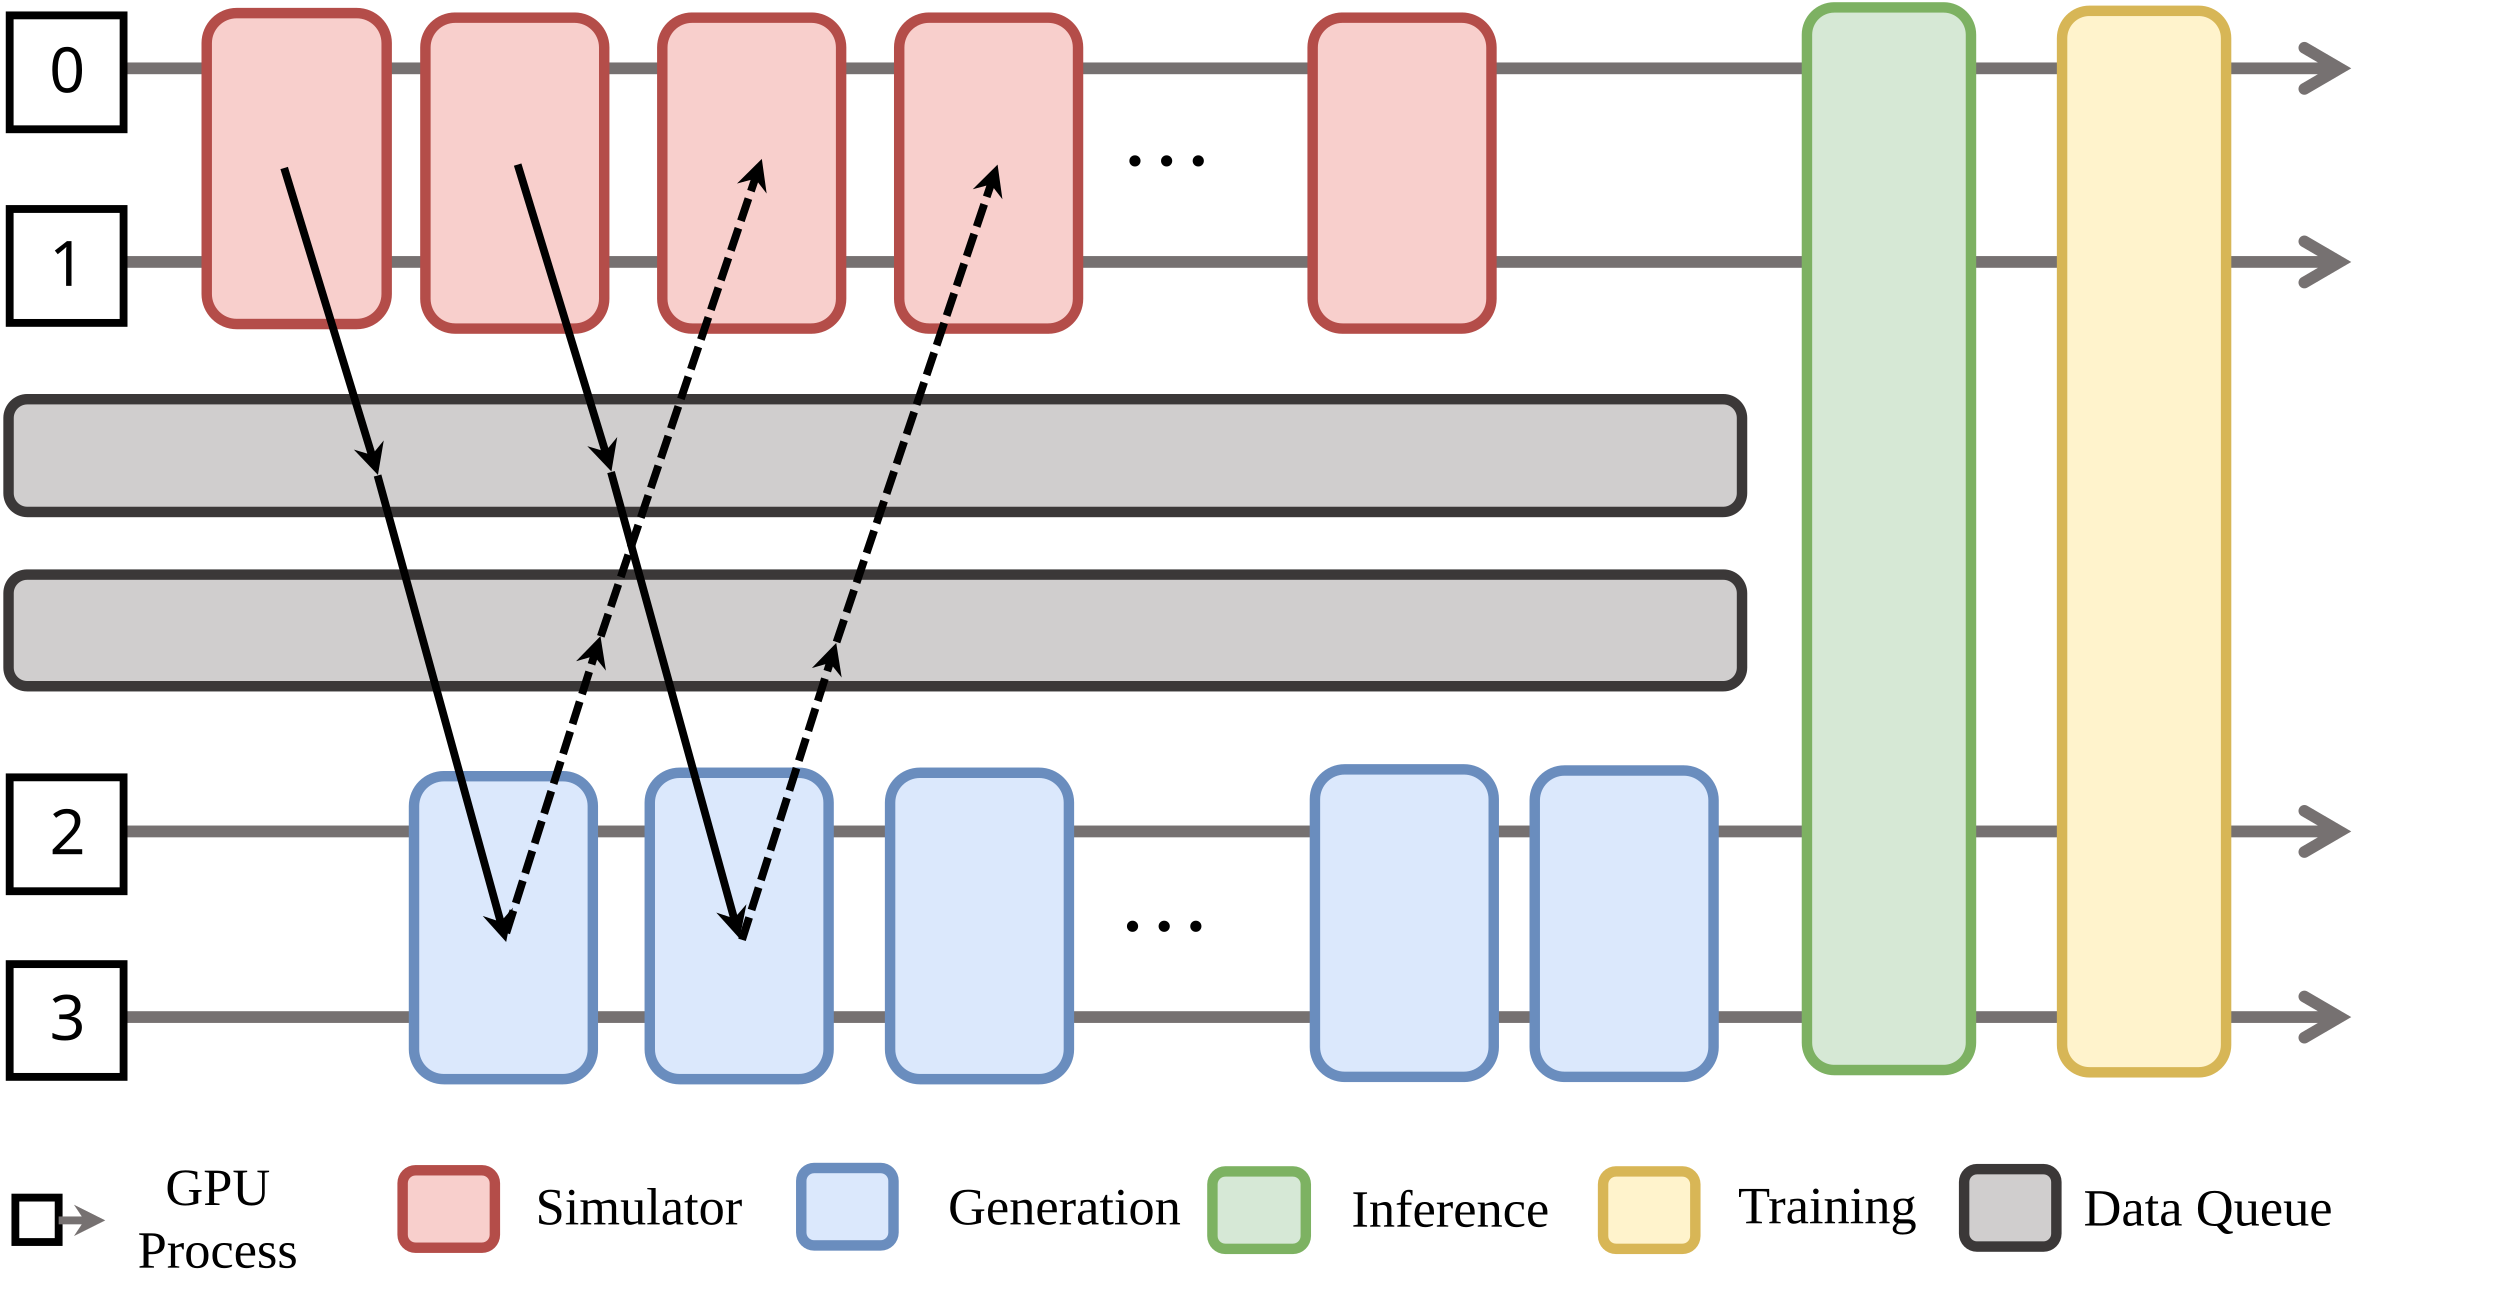
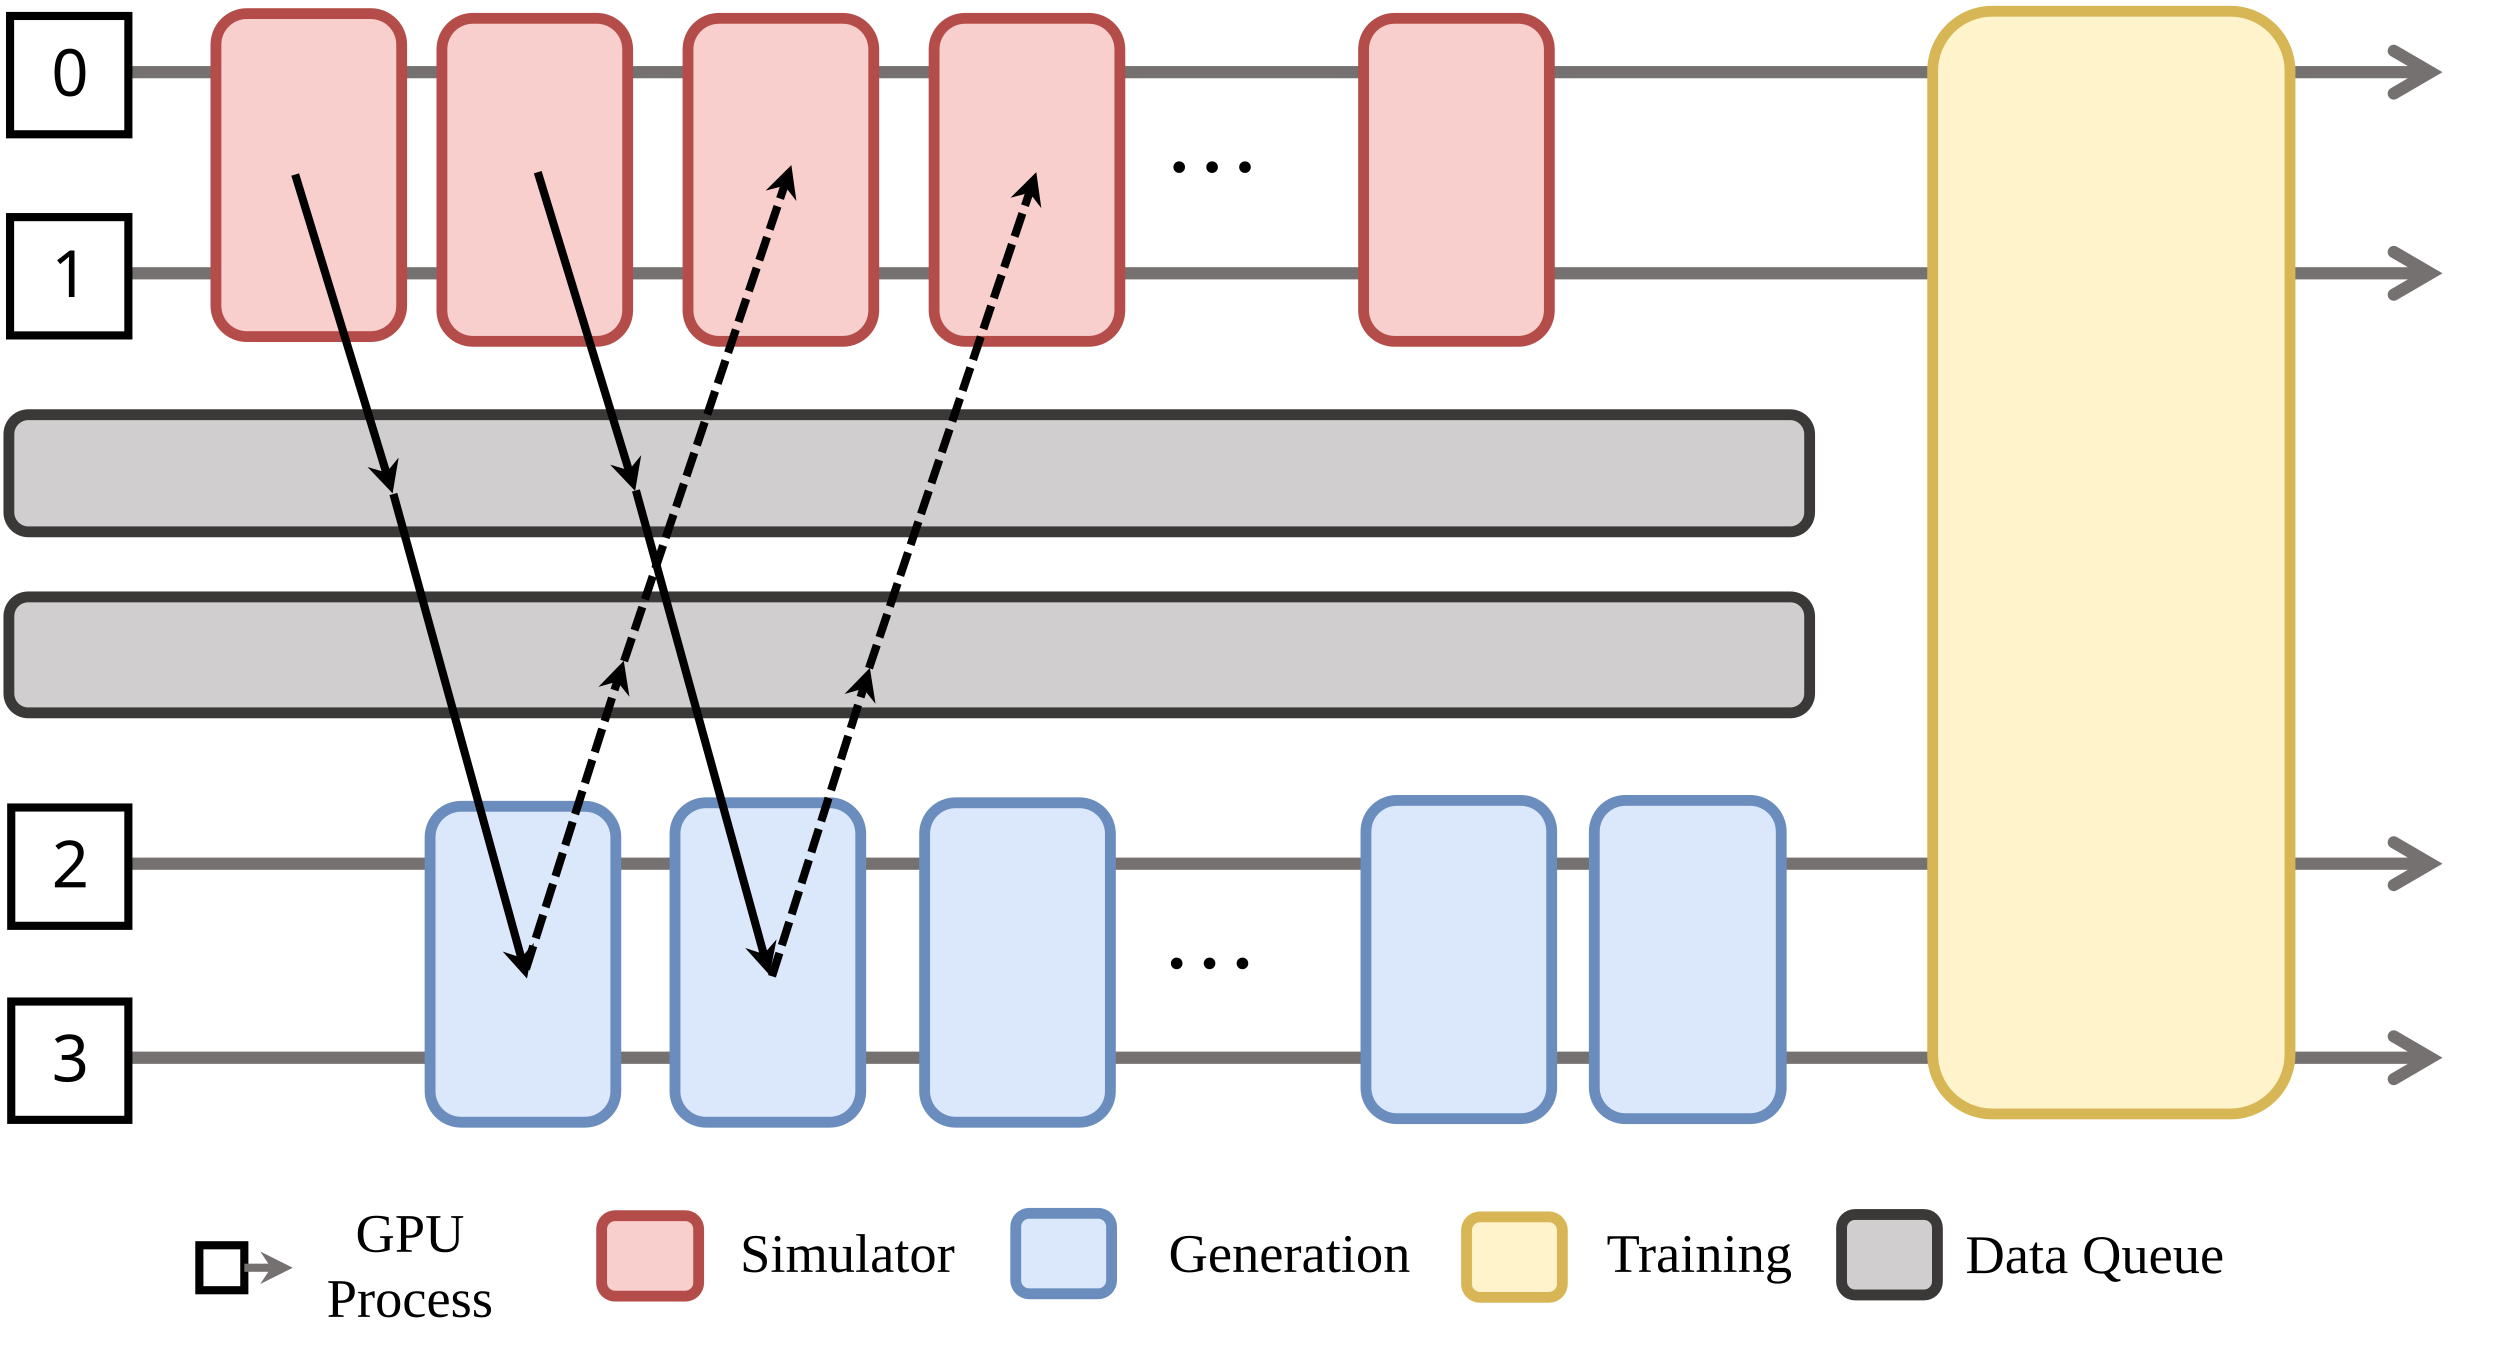
- <svg xmlns="http://www.w3.org/2000/svg" width="2195" height="1155" xml:space="preserve" overflow="hidden">
-   <g transform="translate(-559 -646)">
+ <svg xmlns="http://www.w3.org/2000/svg" width="2113" height="1155" xml:space="preserve" overflow="hidden">
+   <g transform="translate(-788 -1310)">
    <g>
-       <path d="M2283.5 1683.83C2283.5 1677.57 2288.57 1672.5 2294.83 1672.5L2353.17 1672.5C2359.43 1672.5 2364.5 1677.57 2364.5 1683.83L2364.5 1729.17C2364.5 1735.43 2359.43 1740.5 2353.17 1740.5L2294.83 1740.5C2288.57 1740.5 2283.5 1735.43 2283.5 1729.17Z" stroke="#3B3838" stroke-width="9.167" stroke-linecap="butt" stroke-linejoin="miter" stroke-miterlimit="8" stroke-opacity="1" fill="#D0CECE" fill-rule="evenodd" fill-opacity="1" />
-       <text fill="#000000" fill-opacity="1" font-family="Times New Roman,Times New Roman_MSFontService,sans-serif" font-style="normal" font-variant="normal" font-weight="400" font-stretch="normal" font-size="46" text-anchor="start" direction="ltr" writing-mode="lr-tb" unicode-bidi="normal" text-decoration="none" transform="matrix(1 0 0 1 2388.37 1722)">Data</text>
-       <text fill="#000000" fill-opacity="1" font-family="Times New Roman,Times New Roman_MSFontService,sans-serif" font-style="normal" font-variant="normal" font-weight="400" font-stretch="normal" font-size="46" text-anchor="start" direction="ltr" writing-mode="lr-tb" unicode-bidi="normal" text-decoration="none" transform="matrix(1 0 0 1 2486.91 1722)">Queue</text>
-       <path d="M667 700.844 2613.16 700.844 2613.16 711.157 667 711.156ZM2584.83 683.5 2623.4 706 2584.83 728.501C2582.37 729.936 2579.21 729.105 2577.78 726.645 2576.34 724.186 2577.17 721.028 2579.63 719.593L2610.57 701.547 2610.57 710.454 2579.63 692.407C2577.17 690.973 2576.34 687.815 2577.78 685.355 2579.21 682.896 2582.37 682.065 2584.83 683.5Z" fill="#767171" fill-rule="nonzero" fill-opacity="1" />
-       <path d="M667 870.844 2613.16 870.844 2613.16 881.156 667 881.156ZM2584.83 853.5 2623.4 876 2584.83 898.501C2582.37 899.936 2579.21 899.105 2577.78 896.645 2576.34 894.185 2577.17 891.028 2579.63 889.593L2610.57 871.546 2610.57 880.454 2579.63 862.407C2577.17 860.972 2576.34 857.815 2577.78 855.355 2579.21 852.895 2582.37 852.065 2584.83 853.5Z" fill="#767171" fill-rule="nonzero" fill-opacity="1" />
-       <path d="M667 1370.84 2613.16 1370.84 2613.16 1381.16 667 1381.16ZM2584.83 1353.5 2623.4 1376 2584.83 1398.5C2582.37 1399.94 2579.21 1399.11 2577.78 1396.65 2576.34 1394.19 2577.17 1391.03 2579.63 1389.59L2610.57 1371.55 2610.57 1380.45 2579.63 1362.41C2577.17 1360.97 2576.34 1357.82 2577.78 1355.36 2579.21 1352.9 2582.37 1352.06 2584.83 1353.5Z" fill="#767171" fill-rule="nonzero" fill-opacity="1" />
-       <path d="M667 1533.84 2613.16 1533.84 2613.16 1544.16 667 1544.16ZM2584.83 1516.5 2623.4 1539 2584.83 1561.5C2582.37 1562.94 2579.21 1562.11 2577.78 1559.65 2576.34 1557.19 2577.17 1554.03 2579.63 1552.59L2610.57 1534.55 2610.57 1543.45 2579.63 1525.41C2577.17 1523.97 2576.34 1520.82 2577.78 1518.36 2579.21 1515.9 2582.37 1515.06 2584.83 1516.5Z" fill="#767171" fill-rule="nonzero" fill-opacity="1" />
-       <path d="M740.5 683.834C740.5 669.29 752.29 657.5 766.834 657.5L872.166 657.5C886.71 657.5 898.5 669.29 898.5 683.834L898.5 904.166C898.5 918.71 886.71 930.5 872.166 930.5L766.834 930.5C752.29 930.5 740.5 918.71 740.5 904.166Z" stroke="#B44D49" stroke-width="9.167" stroke-linecap="butt" stroke-linejoin="miter" stroke-miterlimit="8" stroke-opacity="1" fill="#F8CFCC" fill-rule="evenodd" fill-opacity="1" />
-       <path d="M922.5 1353.67C922.5 1339.22 934.216 1327.5 948.667 1327.5L1053.33 1327.5C1067.78 1327.5 1079.5 1339.22 1079.5 1353.67L1079.5 1567.33C1079.5 1581.78 1067.78 1593.5 1053.33 1593.5L948.667 1593.5C934.216 1593.5 922.5 1581.78 922.5 1567.33Z" stroke="#6A8DBE" stroke-width="9.167" stroke-linecap="butt" stroke-linejoin="miter" stroke-miterlimit="8" stroke-opacity="1" fill="#DBE8FC" fill-rule="evenodd" fill-opacity="1" />
-       <path d="M932.5 687.667C932.5 673.215 944.216 661.5 958.667 661.5L1063.33 661.5C1077.78 661.5 1089.5 673.215 1089.5 687.667L1089.5 908.333C1089.5 922.785 1077.78 934.5 1063.33 934.5L958.667 934.5C944.216 934.5 932.5 922.785 932.5 908.333Z" stroke="#B44D49" stroke-width="9.167" stroke-linecap="butt" stroke-linejoin="miter" stroke-miterlimit="8" stroke-opacity="1" fill="#F8CFCC" fill-rule="evenodd" fill-opacity="1" />
-       <path d="M1129.5 1350.67C1129.5 1336.22 1141.22 1324.5 1155.67 1324.5L1260.33 1324.5C1274.78 1324.5 1286.5 1336.22 1286.5 1350.67L1286.5 1567.33C1286.5 1581.78 1274.78 1593.5 1260.33 1593.5L1155.67 1593.5C1141.22 1593.5 1129.5 1581.78 1129.5 1567.33Z" stroke="#6A8DBE" stroke-width="9.167" stroke-linecap="butt" stroke-linejoin="miter" stroke-miterlimit="8" stroke-opacity="1" fill="#DBE8FC" fill-rule="evenodd" fill-opacity="1" />
-       <text fill="#000000" fill-opacity="1" font-family="Times New Roman,Times New Roman_MSFontService,sans-serif" font-style="normal" font-variant="normal" font-weight="400" font-stretch="normal" font-size="83" text-anchor="start" direction="ltr" writing-mode="lr-tb" unicode-bidi="normal" text-decoration="none" transform="matrix(1 0 0 1 1541.79 791)">…</text>
-       <text fill="#000000" fill-opacity="1" font-family="Times New Roman,Times New Roman_MSFontService,sans-serif" font-style="normal" font-variant="normal" font-weight="400" font-stretch="normal" font-size="83" text-anchor="start" direction="ltr" writing-mode="lr-tb" unicode-bidi="normal" text-decoration="none" transform="matrix(1 0 0 1 1539.66 1463)">…</text>
-       <path d="M2145.5 676.503C2145.5 663.247 2156.25 652.5 2169.5 652.5L2265.52 652.5C2278.77 652.5 2289.52 663.247 2289.52 676.503L2289.52 1561.5C2289.52 1574.75 2278.77 1585.5 2265.52 1585.5L2169.5 1585.5C2156.25 1585.5 2145.5 1574.75 2145.5 1561.5Z" stroke="#7DB162" stroke-width="9.167" stroke-linecap="butt" stroke-linejoin="miter" stroke-miterlimit="8" stroke-opacity="1" fill="#D6E8D5" fill-rule="evenodd" fill-opacity="1" />
-       <path d="M2369.5 679.5C2369.5 666.245 2380.25 655.5 2393.5 655.5L2489.5 655.5C2502.75 655.5 2513.5 666.245 2513.5 679.5L2513.5 1563.5C2513.5 1576.75 2502.75 1587.5 2489.5 1587.5L2393.5 1587.5C2380.25 1587.5 2369.5 1576.75 2369.5 1563.5Z" stroke="#D7B656" stroke-width="9.167" stroke-linecap="butt" stroke-linejoin="miter" stroke-miterlimit="8" stroke-opacity="1" fill="#FFF3CC" fill-rule="evenodd" fill-opacity="1" />
-       <path d="M566.5 1013C566.5 1003.89 573.887 996.5 583 996.5L2072 996.5C2081.11 996.5 2088.5 1003.89 2088.5 1013L2088.5 1079C2088.5 1088.11 2081.11 1095.5 2072 1095.5L583 1095.5C573.887 1095.5 566.5 1088.11 566.5 1079Z" stroke="#3B3838" stroke-width="9.167" stroke-linecap="butt" stroke-linejoin="miter" stroke-miterlimit="8" stroke-opacity="1" fill="#D0CECE" fill-rule="evenodd" fill-opacity="1" />
-       <path d="M566.5 1166.83C566.5 1157.81 573.813 1150.5 582.834 1150.5L2072.17 1150.5C2081.19 1150.5 2088.5 1157.81 2088.5 1166.83L2088.5 1232.17C2088.5 1241.19 2081.19 1248.5 2072.17 1248.5L582.834 1248.5C573.813 1248.5 566.5 1241.19 566.5 1232.17Z" stroke="#3B3838" stroke-width="9.167" stroke-linecap="butt" stroke-linejoin="miter" stroke-miterlimit="8" stroke-opacity="1" fill="#D0CECE" fill-rule="evenodd" fill-opacity="1" />
-       <path d="M1140.5 687.667C1140.5 673.215 1152.22 661.5 1166.67 661.5L1271.33 661.5C1285.78 661.5 1297.5 673.215 1297.5 687.667L1297.5 908.333C1297.5 922.785 1285.78 934.5 1271.33 934.5L1166.67 934.5C1152.22 934.5 1140.5 922.785 1140.5 908.333Z" stroke="#B44D49" stroke-width="9.167" stroke-linecap="butt" stroke-linejoin="miter" stroke-miterlimit="8" stroke-opacity="1" fill="#F8CFCC" fill-rule="evenodd" fill-opacity="1" />
-       <path d="M1348.5 687.667C1348.5 673.215 1360.22 661.5 1374.67 661.5L1479.33 661.5C1493.78 661.5 1505.5 673.215 1505.5 687.667L1505.5 908.333C1505.5 922.785 1493.78 934.5 1479.33 934.5L1374.67 934.5C1360.22 934.5 1348.5 922.785 1348.5 908.333Z" stroke="#B44D49" stroke-width="9.167" stroke-linecap="butt" stroke-linejoin="miter" stroke-miterlimit="8" stroke-opacity="1" fill="#F8CFCC" fill-rule="evenodd" fill-opacity="1" />
-       <path d="M1340.5 1350.67C1340.5 1336.22 1352.22 1324.5 1366.67 1324.5L1471.33 1324.5C1485.78 1324.5 1497.5 1336.22 1497.5 1350.67L1497.5 1567.33C1497.5 1581.78 1485.78 1593.5 1471.33 1593.5L1366.67 1593.5C1352.22 1593.5 1340.5 1581.78 1340.5 1567.33Z" stroke="#6A8DBE" stroke-width="9.167" stroke-linecap="butt" stroke-linejoin="miter" stroke-miterlimit="8" stroke-opacity="1" fill="#DBE8FC" fill-rule="evenodd" fill-opacity="1" />
-       <path d="M811.788 792.496 888.761 1044.47 882.186 1046.48 805.212 794.504ZM885.474 1045.48 895.946 1032.69 890.83 1063.01 869.646 1040.73Z" fill="#000000" fill-rule="nonzero" fill-opacity="1" />
-       <path d="M893.814 1062.59 1001.85 1454.5 995.227 1456.33 887.186 1064.41ZM998.54 1455.41 1009.36 1442.92 1003.41 1473.08 982.848 1450.23Z" fill="#000000" fill-rule="nonzero" fill-opacity="1" />
-       <path d="M3.277-1.04 9.514 18.62 2.961 20.699-3.277 1.04ZM11.593 25.173 17.83 44.832 11.277 46.911 5.04 27.252ZM19.909 51.385 26.147 71.044 19.593 73.124 13.356 53.464ZM28.226 77.597 34.463 97.257 27.91 99.336 21.673 79.677ZM36.542 103.81 42.779 123.469 36.226 125.548 29.989 105.889ZM44.858 130.022 51.096 149.681 44.543 151.761 38.305 132.101ZM53.175 156.235 59.412 175.894 52.859 177.973 46.622 158.314ZM61.491 182.447 67.729 202.106 61.175 204.185 54.938 184.526ZM69.808 208.659 76.045 228.319 69.492 230.398 63.255 210.738ZM78.124 234.872 80.44 242.172 73.887 244.251 71.571 236.951ZM77.164 243.211 87.498 230.315 82.708 260.686 61.285 238.632Z" fill="#000000" fill-rule="nonzero" fill-opacity="1" transform="matrix(1 0 0 -1 1003.5 1465.19)" />
-       <path d="M3.257-1.098 9.848 18.445 3.334 20.642-3.257 1.098ZM12.045 24.96 18.636 44.503 12.122 46.7 5.531 27.157ZM20.833 51.018 27.424 70.561 20.91 72.758 14.319 53.215ZM29.621 77.076 36.212 96.619 29.698 98.816 23.107 79.273ZM38.409 103.134 45 122.677 38.486 124.874 31.895 105.331ZM47.197 129.192 53.788 148.735 47.273 150.932 40.682 131.389ZM55.985 155.25 62.576 174.793 56.061 176.99 49.471 157.447ZM64.773 181.308 71.364 200.851 64.849 203.048 58.258 183.505ZM73.561 207.366 80.152 226.909 73.637 229.106 67.046 209.563ZM82.349 233.424 88.94 252.968 82.425 255.164 75.834 235.621ZM91.137 259.482 97.728 279.026 91.213 281.223 84.622 261.679ZM99.925 285.54 106.516 305.084 100.001 307.281 93.41 287.737ZM108.713 311.598 115.304 331.142 108.789 333.339 102.198 313.795ZM117.501 337.656 124.092 357.2 117.577 359.397 110.986 339.853ZM126.289 363.714 132.88 383.258 126.365 385.455 119.774 365.911ZM135.077 389.772 138.78 400.753 132.265 402.95 128.562 391.969ZM135.523 401.852 145.622 388.772 141.381 419.224 119.564 397.56Z" fill="#000000" fill-rule="nonzero" fill-opacity="1" transform="matrix(1 0 0 -1 1086.5 1204.72)" />
-       <path d="M1711.5 687.667C1711.5 673.215 1723.22 661.5 1737.67 661.5L1842.33 661.5C1856.78 661.5 1868.5 673.215 1868.5 687.667L1868.5 908.333C1868.5 922.785 1856.78 934.5 1842.33 934.5L1737.67 934.5C1723.22 934.5 1711.5 922.785 1711.5 908.333Z" stroke="#B44D49" stroke-width="9.167" stroke-linecap="butt" stroke-linejoin="miter" stroke-miterlimit="8" stroke-opacity="1" fill="#F8CFCC" fill-rule="evenodd" fill-opacity="1" />
-       <path d="M1906.5 1348.67C1906.5 1334.22 1918.22 1322.5 1932.67 1322.5L2037.33 1322.5C2051.78 1322.5 2063.5 1334.22 2063.5 1348.67L2063.5 1565.33C2063.5 1579.78 2051.78 1591.5 2037.33 1591.5L1932.67 1591.5C1918.22 1591.5 1906.5 1579.78 1906.5 1565.33Z" stroke="#6A8DBE" stroke-width="9.167" stroke-linecap="butt" stroke-linejoin="miter" stroke-miterlimit="8" stroke-opacity="1" fill="#DBE8FC" fill-rule="evenodd" fill-opacity="1" />
-       <path d="M1713.5 1347.67C1713.5 1333.22 1725.22 1321.5 1739.67 1321.5L1844.33 1321.5C1858.78 1321.5 1870.5 1333.22 1870.5 1347.67L1870.5 1565.33C1870.5 1579.78 1858.78 1591.5 1844.33 1591.5L1739.67 1591.5C1725.22 1591.5 1713.5 1579.78 1713.5 1565.33Z" stroke="#6A8DBE" stroke-width="9.167" stroke-linecap="butt" stroke-linejoin="miter" stroke-miterlimit="8" stroke-opacity="1" fill="#DBE8FC" fill-rule="evenodd" fill-opacity="1" />
-       <rect x="567.5" y="659.5" width="100" height="100" stroke="#000000" stroke-width="6.875" stroke-linecap="butt" stroke-linejoin="miter" stroke-miterlimit="8" stroke-opacity="1" fill="none" />
-       <text fill="#000000" fill-opacity="1" font-family="DengXian,DengXian_MSFontService,sans-serif" font-style="normal" font-variant="normal" font-weight="400" font-stretch="normal" font-size="55" text-anchor="start" direction="ltr" writing-mode="lr-tb" unicode-bidi="normal" text-decoration="none" transform="matrix(1 0 0 1 602.252 727)">0</text>
-       <rect x="567.5" y="829.5" width="100" height="100" stroke="#000000" stroke-width="6.875" stroke-linecap="butt" stroke-linejoin="miter" stroke-miterlimit="8" stroke-opacity="1" fill="none" />
-       <text fill="#000000" fill-opacity="1" font-family="DengXian,DengXian_MSFontService,sans-serif" font-style="normal" font-variant="normal" font-weight="400" font-stretch="normal" font-size="55" text-anchor="start" direction="ltr" writing-mode="lr-tb" unicode-bidi="normal" text-decoration="none" transform="matrix(1 0 0 1 602.252 897)">1</text>
-       <rect x="567.5" y="1328.5" width="100" height="100" stroke="#000000" stroke-width="6.875" stroke-linecap="butt" stroke-linejoin="miter" stroke-miterlimit="8" stroke-opacity="1" fill="none" />
-       <text fill="#000000" fill-opacity="1" font-family="DengXian,DengXian_MSFontService,sans-serif" font-style="normal" font-variant="normal" font-weight="400" font-stretch="normal" font-size="55" text-anchor="start" direction="ltr" writing-mode="lr-tb" unicode-bidi="normal" text-decoration="none" transform="matrix(1 0 0 1 602.577 1396)">2</text>
-       <rect x="567.5" y="1492.5" width="100" height="99" stroke="#000000" stroke-width="6.875" stroke-linecap="butt" stroke-linejoin="miter" stroke-miterlimit="8" stroke-opacity="1" fill="none" />
-       <text fill="#000000" fill-opacity="1" font-family="DengXian,DengXian_MSFontService,sans-serif" font-style="normal" font-variant="normal" font-weight="400" font-stretch="normal" font-size="55" text-anchor="start" direction="ltr" writing-mode="lr-tb" unicode-bidi="normal" text-decoration="none" transform="matrix(1 0 0 1 602.577 1559)">3</text>
-       <path d="M1016.79 789.496 1093.76 1041.47 1087.19 1043.48 1010.21 791.504ZM1090.47 1042.48 1100.95 1029.69 1095.83 1060.01 1074.65 1037.73Z" fill="#000000" fill-rule="nonzero" fill-opacity="1" />
-       <path d="M1098.81 1059.59 1206.85 1451.5 1200.23 1453.33 1092.19 1061.41ZM1203.54 1452.41 1214.36 1439.92 1208.41 1470.08 1187.85 1447.23Z" fill="#000000" fill-rule="nonzero" fill-opacity="1" />
-       <path d="M3.277-1.04 9.514 18.62 2.961 20.699-3.277 1.04ZM11.593 25.173 17.83 44.832 11.277 46.911 5.04 27.252ZM19.909 51.385 26.147 71.044 19.593 73.124 13.356 53.464ZM28.226 77.597 34.463 97.257 27.91 99.336 21.673 79.677ZM36.542 103.81 42.779 123.469 36.226 125.548 29.989 105.889ZM44.858 130.022 51.096 149.681 44.543 151.761 38.305 132.101ZM53.175 156.235 59.412 175.894 52.859 177.973 46.622 158.314ZM61.491 182.447 67.729 202.106 61.175 204.185 54.938 184.526ZM69.808 208.659 76.045 228.319 69.492 230.398 63.255 210.738ZM78.124 234.872 80.44 242.172 73.887 244.251 71.571 236.951ZM77.164 243.211 87.498 230.315 82.708 260.686 61.285 238.632Z" fill="#000000" fill-rule="nonzero" fill-opacity="1" transform="matrix(1 0 0 -1 1210.5 1471.19)" />
-       <path d="M3.257-1.098 9.848 18.445 3.334 20.642-3.257 1.098ZM12.045 24.96 18.636 44.503 12.122 46.7 5.531 27.157ZM20.833 51.018 27.424 70.561 20.91 72.758 14.319 53.215ZM29.621 77.076 36.212 96.619 29.698 98.816 23.107 79.273ZM38.409 103.134 45 122.677 38.486 124.874 31.895 105.331ZM47.197 129.192 53.788 148.735 47.273 150.932 40.682 131.389ZM55.985 155.25 62.576 174.793 56.061 176.99 49.471 157.447ZM64.773 181.308 71.364 200.851 64.849 203.048 58.258 183.505ZM73.561 207.366 80.152 226.909 73.637 229.106 67.046 209.563ZM82.349 233.424 88.94 252.968 82.425 255.164 75.834 235.621ZM91.137 259.482 97.728 279.026 91.213 281.223 84.622 261.679ZM99.925 285.54 106.516 305.084 100.001 307.281 93.41 287.737ZM108.713 311.598 115.304 331.142 108.789 333.339 102.198 313.795ZM117.501 337.656 124.092 357.2 117.577 359.397 110.986 339.853ZM126.289 363.714 132.88 383.258 126.365 385.455 119.774 365.911ZM135.077 389.772 138.78 400.753 132.265 402.95 128.562 391.969ZM135.523 401.852 145.622 388.772 141.381 419.224 119.564 397.56Z" fill="#000000" fill-rule="nonzero" fill-opacity="1" transform="matrix(1 0 0 -1 1293.5 1209.72)" />
-       <path d="M912.5 1684.83C912.5 1678.57 917.574 1673.5 923.834 1673.5L982.166 1673.5C988.426 1673.5 993.5 1678.57 993.5 1684.83L993.5 1730.17C993.5 1736.43 988.426 1741.5 982.166 1741.5L923.834 1741.5C917.574 1741.5 912.5 1736.43 912.5 1730.17Z" stroke="#B44D49" stroke-width="9.167" stroke-linecap="butt" stroke-linejoin="miter" stroke-miterlimit="8" stroke-opacity="1" fill="#F8CFCC" fill-rule="evenodd" fill-opacity="1" />
-       <rect x="572.5" y="1697.5" width="38" height="39" stroke="#000000" stroke-width="6.875" stroke-linecap="butt" stroke-linejoin="miter" stroke-miterlimit="8" stroke-opacity="1" fill="none" />
-       <path d="M610.5 1714.06 633.089 1714.06 633.089 1720.94 610.5 1720.94ZM633.089 1717.5 623.922 1703.75 651.422 1717.5 623.922 1731.25Z" fill="#767171" fill-rule="nonzero" fill-opacity="1" />
-       <text fill="#000000" fill-opacity="1" font-family="Times New Roman,Times New Roman_MSFontService,sans-serif" font-style="normal" font-variant="normal" font-weight="400" font-stretch="normal" font-size="46" text-anchor="start" direction="ltr" writing-mode="lr-tb" unicode-bidi="normal" text-decoration="none" transform="matrix(1 0 0 1 704.228 1704)">GPU </text>
-       <text fill="#000000" fill-opacity="1" font-family="Times New Roman,Times New Roman_MSFontService,sans-serif" font-style="normal" font-variant="normal" font-weight="400" font-stretch="normal" font-size="46" text-anchor="start" direction="ltr" writing-mode="lr-tb" unicode-bidi="normal" text-decoration="none" transform="matrix(1 0 0 1 679.868 1759)">Process</text>
-       <text fill="#000000" fill-opacity="1" font-family="Times New Roman,Times New Roman_MSFontService,sans-serif" font-style="normal" font-variant="normal" font-weight="400" font-stretch="normal" font-size="46" text-anchor="start" direction="ltr" writing-mode="lr-tb" unicode-bidi="normal" text-decoration="none" transform="matrix(1 0 0 1 1029.25 1721)">Simulator</text>
-       <path d="M1262.5 1682.83C1262.5 1676.57 1267.57 1671.5 1273.83 1671.5L1332.17 1671.5C1338.43 1671.5 1343.5 1676.57 1343.5 1682.83L1343.5 1728.17C1343.5 1734.43 1338.43 1739.5 1332.17 1739.5L1273.83 1739.5C1267.57 1739.5 1262.5 1734.43 1262.5 1728.17Z" stroke="#6A8DBE" stroke-width="9.167" stroke-linecap="butt" stroke-linejoin="miter" stroke-miterlimit="8" stroke-opacity="1" fill="#DBE8FC" fill-rule="evenodd" fill-opacity="1" />
-       <text fill="#000000" fill-opacity="1" font-family="Times New Roman,Times New Roman_MSFontService,sans-serif" font-style="normal" font-variant="normal" font-weight="400" font-stretch="normal" font-size="46" text-anchor="start" direction="ltr" writing-mode="lr-tb" unicode-bidi="normal" text-decoration="none" transform="matrix(1 0 0 1 1391.43 1721)">Generation</text>
-       <path d="M1623.5 1685.83C1623.5 1679.57 1628.57 1674.5 1634.83 1674.5L1694.17 1674.5C1700.43 1674.5 1705.5 1679.57 1705.5 1685.83L1705.5 1731.17C1705.5 1737.43 1700.43 1742.5 1694.17 1742.5L1634.83 1742.5C1628.57 1742.5 1623.5 1737.43 1623.5 1731.17Z" stroke="#7DB262" stroke-width="9.167" stroke-linecap="butt" stroke-linejoin="miter" stroke-miterlimit="8" stroke-opacity="1" fill="#D6E8D6" fill-rule="evenodd" fill-opacity="1" />
-       <text fill="#000000" fill-opacity="1" font-family="Times New Roman,Times New Roman_MSFontService,sans-serif" font-style="normal" font-variant="normal" font-weight="400" font-stretch="normal" font-size="46" text-anchor="start" direction="ltr" writing-mode="lr-tb" unicode-bidi="normal" text-decoration="none" transform="matrix(1 0 0 1 1745.58 1723)">Inference</text>
-       <path d="M1966.5 1685.83C1966.5 1679.57 1971.57 1674.5 1977.83 1674.5L2036.17 1674.5C2042.43 1674.5 2047.5 1679.57 2047.5 1685.83L2047.5 1731.17C2047.5 1737.43 2042.43 1742.5 2036.17 1742.5L1977.83 1742.5C1971.57 1742.5 1966.5 1737.43 1966.5 1731.17Z" stroke="#D8B656" stroke-width="9.167" stroke-linecap="butt" stroke-linejoin="miter" stroke-miterlimit="8" stroke-opacity="1" fill="#FFF3CC" fill-rule="evenodd" fill-opacity="1" />
-       <text fill="#000000" fill-opacity="1" font-family="Times New Roman,Times New Roman_MSFontService,sans-serif" font-style="normal" font-variant="normal" font-weight="400" font-stretch="normal" font-size="46" text-anchor="start" direction="ltr" writing-mode="lr-tb" unicode-bidi="normal" text-decoration="none" transform="matrix(1 0 0 1 2085.02 1720)">Training</text>
+       <path d="M2344.5 2347.83C2344.5 2341.57 2349.57 2336.5 2355.83 2336.5L2414.17 2336.5C2420.43 2336.5 2425.5 2341.57 2425.5 2347.83L2425.5 2393.17C2425.5 2399.43 2420.43 2404.5 2414.17 2404.5L2355.83 2404.5C2349.57 2404.5 2344.5 2399.43 2344.5 2393.17Z" stroke="#3B3838" stroke-width="9.167" stroke-linecap="butt" stroke-linejoin="miter" stroke-miterlimit="8" stroke-opacity="1" fill="#D0CECE" fill-rule="evenodd" fill-opacity="1" />
+       <text fill="#000000" fill-opacity="1" font-family="Times New Roman,Times New Roman_MSFontService,sans-serif" font-style="normal" font-variant="normal" font-weight="400" font-stretch="normal" font-size="46" text-anchor="start" direction="ltr" writing-mode="lr-tb" unicode-bidi="normal" text-decoration="none" transform="matrix(1 0 0 1 2449.23 2386)">Data</text>
+       <text fill="#000000" fill-opacity="1" font-family="Times New Roman,Times New Roman_MSFontService,sans-serif" font-style="normal" font-variant="normal" font-weight="400" font-stretch="normal" font-size="46" text-anchor="start" direction="ltr" writing-mode="lr-tb" unicode-bidi="normal" text-decoration="none" transform="matrix(1 0 0 1 2547.77 2386)">Queue</text>
+       <path d="M896 1365.84 2842.16 1365.84 2842.16 1376.16 896 1376.16ZM2813.83 1348.5 2852.4 1371 2813.83 1393.5C2811.37 1394.94 2808.21 1394.1 2806.78 1391.65 2805.34 1389.19 2806.17 1386.03 2808.63 1384.59L2839.57 1366.55 2839.57 1375.45 2808.63 1357.41C2806.17 1355.97 2805.34 1352.82 2806.78 1350.36 2808.21 1347.9 2811.37 1347.06 2813.83 1348.5Z" fill="#767171" fill-rule="nonzero" fill-opacity="1" />
+       <path d="M896 1535.84 2842.16 1535.84 2842.16 1546.16 896 1546.16ZM2813.83 1518.5 2852.4 1541 2813.83 1563.5C2811.37 1564.94 2808.21 1564.11 2806.78 1561.65 2805.34 1559.19 2806.17 1556.03 2808.63 1554.59L2839.57 1536.55 2839.57 1545.45 2808.63 1527.41C2806.17 1525.97 2805.34 1522.82 2806.78 1520.36 2808.21 1517.9 2811.37 1517.06 2813.83 1518.5Z" fill="#767171" fill-rule="nonzero" fill-opacity="1" />
+       <path d="M896 2034.84 2842.16 2034.84 2842.16 2045.16 896 2045.16ZM2813.83 2017.5 2852.4 2040 2813.83 2062.5C2811.37 2063.94 2808.21 2063.11 2806.78 2060.65 2805.34 2058.19 2806.17 2055.03 2808.63 2053.59L2839.57 2035.55 2839.57 2044.45 2808.63 2026.41C2806.17 2024.97 2805.34 2021.82 2806.78 2019.36 2808.21 2016.9 2811.37 2016.06 2813.83 2017.5Z" fill="#767171" fill-rule="nonzero" fill-opacity="1" />
+       <path d="M896 2198.84 2842.16 2198.84 2842.16 2209.16 896 2209.16ZM2813.83 2181.5 2852.4 2204 2813.83 2226.5C2811.37 2227.94 2808.21 2227.11 2806.78 2224.65 2805.34 2222.19 2806.17 2219.03 2808.63 2217.59L2839.57 2199.55 2839.57 2208.45 2808.63 2190.41C2806.17 2188.97 2805.34 2185.82 2806.78 2183.36 2808.21 2180.9 2811.37 2180.06 2813.83 2181.5Z" fill="#767171" fill-rule="nonzero" fill-opacity="1" />
+       <path d="M970.5 1347.67C970.5 1333.22 982.215 1321.5 996.667 1321.5L1101.33 1321.5C1115.78 1321.5 1127.5 1333.22 1127.5 1347.67L1127.5 1568.33C1127.5 1582.78 1115.78 1594.5 1101.33 1594.5L996.667 1594.5C982.215 1594.5 970.5 1582.78 970.5 1568.33Z" stroke="#B44D49" stroke-width="9.167" stroke-linecap="butt" stroke-linejoin="miter" stroke-miterlimit="8" stroke-opacity="1" fill="#F8CFCC" fill-rule="evenodd" fill-opacity="1" />
+       <path d="M1151.5 2017.67C1151.5 2003.22 1163.22 1991.5 1177.67 1991.5L1282.33 1991.5C1296.78 1991.5 1308.5 2003.22 1308.5 2017.67L1308.5 2232.33C1308.5 2246.78 1296.78 2258.5 1282.33 2258.5L1177.67 2258.5C1163.22 2258.5 1151.5 2246.78 1151.5 2232.33Z" stroke="#6A8DBE" stroke-width="9.167" stroke-linecap="butt" stroke-linejoin="miter" stroke-miterlimit="8" stroke-opacity="1" fill="#DBE8FC" fill-rule="evenodd" fill-opacity="1" />
+       <path d="M1161.5 1351.67C1161.5 1337.22 1173.22 1325.5 1187.67 1325.5L1292.33 1325.5C1306.78 1325.5 1318.5 1337.22 1318.5 1351.67L1318.5 1572.33C1318.5 1586.78 1306.78 1598.5 1292.33 1598.5L1187.67 1598.5C1173.22 1598.5 1161.5 1586.78 1161.5 1572.33Z" stroke="#B44D49" stroke-width="9.167" stroke-linecap="butt" stroke-linejoin="miter" stroke-miterlimit="8" stroke-opacity="1" fill="#F8CFCC" fill-rule="evenodd" fill-opacity="1" />
+       <path d="M1358.5 2014.67C1358.5 2000.22 1370.22 1988.5 1384.67 1988.5L1489.33 1988.5C1503.78 1988.5 1515.5 2000.22 1515.5 2014.67L1515.5 2232.33C1515.5 2246.78 1503.78 2258.5 1489.33 2258.5L1384.67 2258.5C1370.22 2258.5 1358.5 2246.78 1358.5 2232.33Z" stroke="#6A8DBE" stroke-width="9.167" stroke-linecap="butt" stroke-linejoin="miter" stroke-miterlimit="8" stroke-opacity="1" fill="#DBE8FC" fill-rule="evenodd" fill-opacity="1" />
+       <text fill="#000000" fill-opacity="1" font-family="Times New Roman,Times New Roman_MSFontService,sans-serif" font-style="normal" font-variant="normal" font-weight="400" font-stretch="normal" font-size="83" text-anchor="start" direction="ltr" writing-mode="lr-tb" unicode-bidi="normal" text-decoration="none" transform="matrix(1 0 0 1 1770.96 1455)">…</text>
+       <text fill="#000000" fill-opacity="1" font-family="Times New Roman,Times New Roman_MSFontService,sans-serif" font-style="normal" font-variant="normal" font-weight="400" font-stretch="normal" font-size="83" text-anchor="start" direction="ltr" writing-mode="lr-tb" unicode-bidi="normal" text-decoration="none" transform="matrix(1 0 0 1 1768.82 2128)">…</text>
+       <path d="M2421.5 1369.83C2421.5 1342.04 2444.04 1319.5 2471.83 1319.5L2673.17 1319.5C2700.96 1319.5 2723.5 1342.04 2723.5 1369.83L2723.5 2201.17C2723.5 2228.96 2700.96 2251.5 2673.17 2251.5L2471.83 2251.5C2444.04 2251.5 2421.5 2228.96 2421.5 2201.17Z" stroke="#D7B656" stroke-width="9.167" stroke-linecap="butt" stroke-linejoin="miter" stroke-miterlimit="8" stroke-opacity="1" fill="#FFF3CC" fill-rule="evenodd" fill-opacity="1" />
+       <path d="M795.5 1677C795.5 1667.89 802.887 1660.5 812 1660.5L2301 1660.5C2310.11 1660.5 2317.5 1667.89 2317.5 1677L2317.5 1743C2317.5 1752.11 2310.11 1759.5 2301 1759.5L812 1759.5C802.887 1759.5 795.5 1752.11 795.5 1743Z" stroke="#3B3838" stroke-width="9.167" stroke-linecap="butt" stroke-linejoin="miter" stroke-miterlimit="8" stroke-opacity="1" fill="#D0CECE" fill-rule="evenodd" fill-opacity="1" />
+       <path d="M795.5 1830.83C795.5 1821.81 802.813 1814.5 811.833 1814.5L2301.17 1814.5C2310.19 1814.5 2317.5 1821.81 2317.5 1830.83L2317.5 1896.17C2317.5 1905.19 2310.19 1912.5 2301.17 1912.5L811.833 1912.5C802.813 1912.5 795.5 1905.19 795.5 1896.17Z" stroke="#3B3838" stroke-width="9.167" stroke-linecap="butt" stroke-linejoin="miter" stroke-miterlimit="8" stroke-opacity="1" fill="#D0CECE" fill-rule="evenodd" fill-opacity="1" />
+       <path d="M1369.5 1351.67C1369.5 1337.22 1381.22 1325.5 1395.67 1325.5L1500.33 1325.5C1514.78 1325.5 1526.5 1337.22 1526.5 1351.67L1526.5 1572.33C1526.5 1586.78 1514.78 1598.5 1500.33 1598.5L1395.67 1598.5C1381.22 1598.5 1369.5 1586.78 1369.5 1572.33Z" stroke="#B44D49" stroke-width="9.167" stroke-linecap="butt" stroke-linejoin="miter" stroke-miterlimit="8" stroke-opacity="1" fill="#F8CFCC" fill-rule="evenodd" fill-opacity="1" />
+       <path d="M1577.5 1351.67C1577.5 1337.22 1589.22 1325.5 1603.67 1325.5L1708.33 1325.5C1722.78 1325.5 1734.5 1337.22 1734.5 1351.67L1734.5 1572.33C1734.5 1586.78 1722.78 1598.5 1708.33 1598.5L1603.67 1598.5C1589.22 1598.5 1577.5 1586.78 1577.5 1572.33Z" stroke="#B44D49" stroke-width="9.167" stroke-linecap="butt" stroke-linejoin="miter" stroke-miterlimit="8" stroke-opacity="1" fill="#F8CFCC" fill-rule="evenodd" fill-opacity="1" />
+       <path d="M1569.5 2014.67C1569.5 2000.22 1581.22 1988.5 1595.67 1988.5L1700.33 1988.5C1714.78 1988.5 1726.5 2000.22 1726.5 2014.67L1726.5 2232.33C1726.5 2246.78 1714.78 2258.5 1700.33 2258.5L1595.67 2258.5C1581.22 2258.5 1569.5 2246.78 1569.5 2232.33Z" stroke="#6A8DBE" stroke-width="9.167" stroke-linecap="butt" stroke-linejoin="miter" stroke-miterlimit="8" stroke-opacity="1" fill="#DBE8FC" fill-rule="evenodd" fill-opacity="1" />
+       <path d="M1040.79 1456.5 1117.76 1708.47 1111.19 1710.48 1034.21 1458.5ZM1114.47 1709.48 1124.95 1696.69 1119.83 1727.01 1098.65 1704.73Z" fill="#000000" fill-rule="nonzero" fill-opacity="1" />
+       <path d="M1123.81 1726.59 1231.85 2118.5 1225.23 2120.33 1117.19 1728.41ZM1228.54 2119.41 1239.36 2106.92 1233.41 2137.08 1212.85 2114.23Z" fill="#000000" fill-rule="nonzero" fill-opacity="1" />
+       <path d="M3.277-1.04 9.514 18.62 2.961 20.699-3.277 1.04ZM11.593 25.173 17.83 44.832 11.277 46.911 5.04 27.252ZM19.909 51.385 26.147 71.044 19.593 73.124 13.356 53.464ZM28.226 77.597 34.463 97.257 27.91 99.336 21.673 79.677ZM36.542 103.81 42.779 123.469 36.226 125.548 29.989 105.889ZM44.858 130.022 51.096 149.681 44.543 151.761 38.305 132.101ZM53.175 156.235 59.412 175.894 52.859 177.973 46.622 158.314ZM61.491 182.447 67.729 202.106 61.175 204.185 54.938 184.526ZM69.808 208.659 76.045 228.319 69.492 230.398 63.255 210.738ZM78.124 234.872 80.44 242.172 73.887 244.251 71.571 236.951ZM77.164 243.211 87.498 230.315 82.708 260.686 61.285 238.632Z" fill="#000000" fill-rule="nonzero" fill-opacity="1" transform="matrix(1 0 0 -1 1232.5 2129.19)" />
+       <path d="M3.257-1.098 9.848 18.445 3.334 20.642-3.257 1.098ZM12.045 24.96 18.636 44.503 12.122 46.7 5.531 27.157ZM20.833 51.018 27.424 70.561 20.91 72.758 14.319 53.215ZM29.621 77.076 36.212 96.619 29.698 98.816 23.107 79.273ZM38.409 103.134 45 122.677 38.486 124.874 31.895 105.331ZM47.197 129.192 53.788 148.735 47.273 150.932 40.682 131.389ZM55.985 155.25 62.576 174.793 56.061 176.99 49.471 157.447ZM64.773 181.308 71.364 200.851 64.849 203.048 58.258 183.505ZM73.561 207.366 80.152 226.909 73.637 229.106 67.046 209.563ZM82.349 233.424 88.94 252.968 82.425 255.164 75.834 235.621ZM91.137 259.482 97.728 279.026 91.213 281.223 84.622 261.679ZM99.925 285.54 106.516 305.084 100.001 307.281 93.41 287.737ZM108.713 311.598 115.304 331.142 108.789 333.339 102.198 313.795ZM117.501 337.656 124.092 357.2 117.577 359.397 110.986 339.853ZM126.289 363.714 132.88 383.258 126.365 385.455 119.774 365.911ZM135.077 389.772 138.78 400.753 132.265 402.95 128.562 391.969ZM135.523 401.852 145.622 388.772 141.381 419.224 119.564 397.56Z" fill="#000000" fill-rule="nonzero" fill-opacity="1" transform="matrix(1 0 0 -1 1315.5 1868.72)" />
+       <path d="M1940.5 1351.67C1940.5 1337.22 1952.22 1325.5 1966.67 1325.5L2071.33 1325.5C2085.78 1325.5 2097.5 1337.22 2097.5 1351.67L2097.5 1572.33C2097.5 1586.78 2085.78 1598.5 2071.33 1598.5L1966.67 1598.5C1952.22 1598.5 1940.5 1586.78 1940.5 1572.33Z" stroke="#B44D49" stroke-width="9.167" stroke-linecap="butt" stroke-linejoin="miter" stroke-miterlimit="8" stroke-opacity="1" fill="#F8CFCC" fill-rule="evenodd" fill-opacity="1" />
+       <path d="M2135.5 2012.83C2135.5 1998.29 2147.29 1986.5 2161.83 1986.5L2267.17 1986.5C2281.71 1986.5 2293.5 1998.29 2293.5 2012.83L2293.5 2229.17C2293.5 2243.71 2281.71 2255.5 2267.17 2255.5L2161.83 2255.5C2147.29 2255.5 2135.5 2243.71 2135.5 2229.17Z" stroke="#6A8DBE" stroke-width="9.167" stroke-linecap="butt" stroke-linejoin="miter" stroke-miterlimit="8" stroke-opacity="1" fill="#DBE8FC" fill-rule="evenodd" fill-opacity="1" />
+       <path d="M1942.5 2012.67C1942.5 1998.22 1954.22 1986.5 1968.67 1986.5L2073.33 1986.5C2087.78 1986.5 2099.5 1998.22 2099.5 2012.67L2099.5 2229.33C2099.5 2243.78 2087.78 2255.5 2073.33 2255.5L1968.67 2255.5C1954.22 2255.5 1942.5 2243.78 1942.5 2229.33Z" stroke="#6A8DBE" stroke-width="9.167" stroke-linecap="butt" stroke-linejoin="miter" stroke-miterlimit="8" stroke-opacity="1" fill="#DBE8FC" fill-rule="evenodd" fill-opacity="1" />
+       <rect x="796.5" y="1323.5" width="100" height="100" stroke="#000000" stroke-width="6.875" stroke-linecap="butt" stroke-linejoin="miter" stroke-miterlimit="8" stroke-opacity="1" fill="none" />
+       <text fill="#000000" fill-opacity="1" font-family="DengXian,DengXian_MSFontService,sans-serif" font-style="normal" font-variant="normal" font-weight="400" font-stretch="normal" font-size="55" text-anchor="start" direction="ltr" writing-mode="lr-tb" unicode-bidi="normal" text-decoration="none" transform="matrix(1 0 0 1 831.418 1391)">0</text>
+       <rect x="796.5" y="1493.5" width="100" height="100" stroke="#000000" stroke-width="6.875" stroke-linecap="butt" stroke-linejoin="miter" stroke-miterlimit="8" stroke-opacity="1" fill="none" />
+       <text fill="#000000" fill-opacity="1" font-family="DengXian,DengXian_MSFontService,sans-serif" font-style="normal" font-variant="normal" font-weight="400" font-stretch="normal" font-size="55" text-anchor="start" direction="ltr" writing-mode="lr-tb" unicode-bidi="normal" text-decoration="none" transform="matrix(1 0 0 1 831.418 1561)">1</text>
+       <rect x="797.5" y="1992.5" width="99" height="100" stroke="#000000" stroke-width="6.875" stroke-linecap="butt" stroke-linejoin="miter" stroke-miterlimit="8" stroke-opacity="1" fill="none" />
+       <text fill="#000000" fill-opacity="1" font-family="DengXian,DengXian_MSFontService,sans-serif" font-style="normal" font-variant="normal" font-weight="400" font-stretch="normal" font-size="55" text-anchor="start" direction="ltr" writing-mode="lr-tb" unicode-bidi="normal" text-decoration="none" transform="matrix(1 0 0 1 831.744 2060)">2</text>
+       <rect x="797.5" y="2156.5" width="99" height="100" stroke="#000000" stroke-width="6.875" stroke-linecap="butt" stroke-linejoin="miter" stroke-miterlimit="8" stroke-opacity="1" fill="none" />
+       <text fill="#000000" fill-opacity="1" font-family="DengXian,DengXian_MSFontService,sans-serif" font-style="normal" font-variant="normal" font-weight="400" font-stretch="normal" font-size="55" text-anchor="start" direction="ltr" writing-mode="lr-tb" unicode-bidi="normal" text-decoration="none" transform="matrix(1 0 0 1 831.744 2224)">3</text>
+       <path d="M1245.79 1454.5 1322.76 1706.47 1316.19 1708.48 1239.21 1456.5ZM1319.47 1707.48 1329.95 1694.69 1324.83 1725.01 1303.65 1702.73Z" fill="#000000" fill-rule="nonzero" fill-opacity="1" />
+       <path d="M1328.81 1723.59 1436.85 2115.5 1430.23 2117.33 1322.19 1725.41ZM1433.54 2116.41 1444.36 2103.92 1438.41 2134.08 1417.85 2111.23Z" fill="#000000" fill-rule="nonzero" fill-opacity="1" />
+       <path d="M3.277-1.04 9.514 18.62 2.961 20.699-3.277 1.04ZM11.593 25.173 17.83 44.832 11.277 46.911 5.04 27.252ZM19.909 51.385 26.147 71.044 19.593 73.124 13.356 53.464ZM28.226 77.597 34.463 97.257 27.91 99.336 21.673 79.677ZM36.542 103.81 42.779 123.469 36.226 125.548 29.989 105.889ZM44.858 130.022 51.096 149.681 44.543 151.761 38.305 132.101ZM53.175 156.235 59.412 175.894 52.859 177.973 46.622 158.314ZM61.491 182.447 67.729 202.106 61.175 204.185 54.938 184.526ZM69.808 208.659 76.045 228.319 69.492 230.398 63.255 210.738ZM78.124 234.872 80.44 242.172 73.887 244.251 71.571 236.951ZM77.164 243.211 87.498 230.315 82.708 260.686 61.285 238.632Z" fill="#000000" fill-rule="nonzero" fill-opacity="1" transform="matrix(1 0 0 -1 1440.5 2135.19)" />
+       <path d="M3.257-1.098 9.848 18.445 3.334 20.642-3.257 1.098ZM12.045 24.96 18.636 44.503 12.122 46.7 5.531 27.157ZM20.833 51.018 27.424 70.561 20.91 72.758 14.319 53.215ZM29.621 77.076 36.212 96.619 29.698 98.816 23.107 79.273ZM38.409 103.134 45 122.677 38.486 124.874 31.895 105.331ZM47.197 129.192 53.788 148.735 47.273 150.932 40.682 131.389ZM55.985 155.25 62.576 174.793 56.061 176.99 49.471 157.447ZM64.773 181.308 71.364 200.851 64.849 203.048 58.258 183.505ZM73.561 207.366 80.152 226.909 73.637 229.106 67.046 209.563ZM82.349 233.424 88.94 252.968 82.425 255.164 75.834 235.621ZM91.137 259.482 97.728 279.026 91.213 281.223 84.622 261.679ZM99.925 285.54 106.516 305.084 100.001 307.281 93.41 287.737ZM108.713 311.598 115.304 331.142 108.789 333.339 102.198 313.795ZM117.501 337.656 124.092 357.2 117.577 359.397 110.986 339.853ZM126.289 363.714 132.88 383.258 126.365 385.455 119.774 365.911ZM135.077 389.772 138.78 400.753 132.265 402.95 128.562 391.969ZM135.523 401.852 145.622 388.772 141.381 419.224 119.564 397.56Z" fill="#000000" fill-rule="nonzero" fill-opacity="1" transform="matrix(1 0 0 -1 1522.5 1874.72)" />
+       <path d="M1296.5 2348.83C1296.5 2342.57 1301.57 2337.5 1307.83 2337.5L1367.17 2337.5C1373.43 2337.5 1378.5 2342.57 1378.5 2348.83L1378.5 2394.17C1378.5 2400.43 1373.43 2405.5 1367.17 2405.5L1307.83 2405.5C1301.57 2405.5 1296.5 2400.43 1296.5 2394.17Z" stroke="#B44D49" stroke-width="9.167" stroke-linecap="butt" stroke-linejoin="miter" stroke-miterlimit="8" stroke-opacity="1" fill="#F8CFCC" fill-rule="evenodd" fill-opacity="1" />
+       <rect x="956.5" y="2362.5" width="38" height="38" stroke="#000000" stroke-width="6.875" stroke-linecap="butt" stroke-linejoin="miter" stroke-miterlimit="8" stroke-opacity="1" fill="none" />
+       <path d="M994.5 2378.06 1017.09 2378.06 1017.09 2384.94 994.5 2384.94ZM1017.09 2381.5 1007.92 2367.75 1035.42 2381.5 1007.92 2395.25Z" fill="#767171" fill-rule="nonzero" fill-opacity="1" />
+       <text fill="#000000" fill-opacity="1" font-family="Times New Roman,Times New Roman_MSFontService,sans-serif" font-style="normal" font-variant="normal" font-weight="400" font-stretch="normal" font-size="46" text-anchor="start" direction="ltr" writing-mode="lr-tb" unicode-bidi="normal" text-decoration="none" transform="matrix(1 0 0 1 1088.49 2368)">GPU </text>
+       <text fill="#000000" fill-opacity="1" font-family="Times New Roman,Times New Roman_MSFontService,sans-serif" font-style="normal" font-variant="normal" font-weight="400" font-stretch="normal" font-size="46" text-anchor="start" direction="ltr" writing-mode="lr-tb" unicode-bidi="normal" text-decoration="none" transform="matrix(1 0 0 1 1064.13 2423)">Process</text>
+       <text fill="#000000" fill-opacity="1" font-family="Times New Roman,Times New Roman_MSFontService,sans-serif" font-style="normal" font-variant="normal" font-weight="400" font-stretch="normal" font-size="46" text-anchor="start" direction="ltr" writing-mode="lr-tb" unicode-bidi="normal" text-decoration="none" transform="matrix(1 0 0 1 1413.52 2385)">Simulator</text>
+       <path d="M1646.5 2346.83C1646.5 2340.57 1651.57 2335.5 1657.83 2335.5L1716.17 2335.5C1722.43 2335.5 1727.5 2340.57 1727.5 2346.83L1727.5 2392.17C1727.5 2398.43 1722.43 2403.5 1716.17 2403.5L1657.83 2403.5C1651.57 2403.5 1646.5 2398.43 1646.5 2392.17Z" stroke="#6A8DBE" stroke-width="9.167" stroke-linecap="butt" stroke-linejoin="miter" stroke-miterlimit="8" stroke-opacity="1" fill="#DBE8FC" fill-rule="evenodd" fill-opacity="1" />
+       <text fill="#000000" fill-opacity="1" font-family="Times New Roman,Times New Roman_MSFontService,sans-serif" font-style="normal" font-variant="normal" font-weight="400" font-stretch="normal" font-size="46" text-anchor="start" direction="ltr" writing-mode="lr-tb" unicode-bidi="normal" text-decoration="none" transform="matrix(1 0 0 1 1775.69 2385)">Generation</text>
+       <path d="M2027.5 2349.83C2027.5 2343.57 2032.57 2338.5 2038.83 2338.5L2097.17 2338.5C2103.43 2338.5 2108.5 2343.57 2108.5 2349.83L2108.5 2395.17C2108.5 2401.43 2103.43 2406.5 2097.17 2406.5L2038.83 2406.5C2032.57 2406.5 2027.5 2401.43 2027.5 2395.17Z" stroke="#D8B656" stroke-width="9.167" stroke-linecap="butt" stroke-linejoin="miter" stroke-miterlimit="8" stroke-opacity="1" fill="#FFF3CC" fill-rule="evenodd" fill-opacity="1" />
+       <text fill="#000000" fill-opacity="1" font-family="Times New Roman,Times New Roman_MSFontService,sans-serif" font-style="normal" font-variant="normal" font-weight="400" font-stretch="normal" font-size="46" text-anchor="start" direction="ltr" writing-mode="lr-tb" unicode-bidi="normal" text-decoration="none" transform="matrix(1 0 0 1 2145.89 2385)">Training</text>
    </g>
  </g>
</svg>
